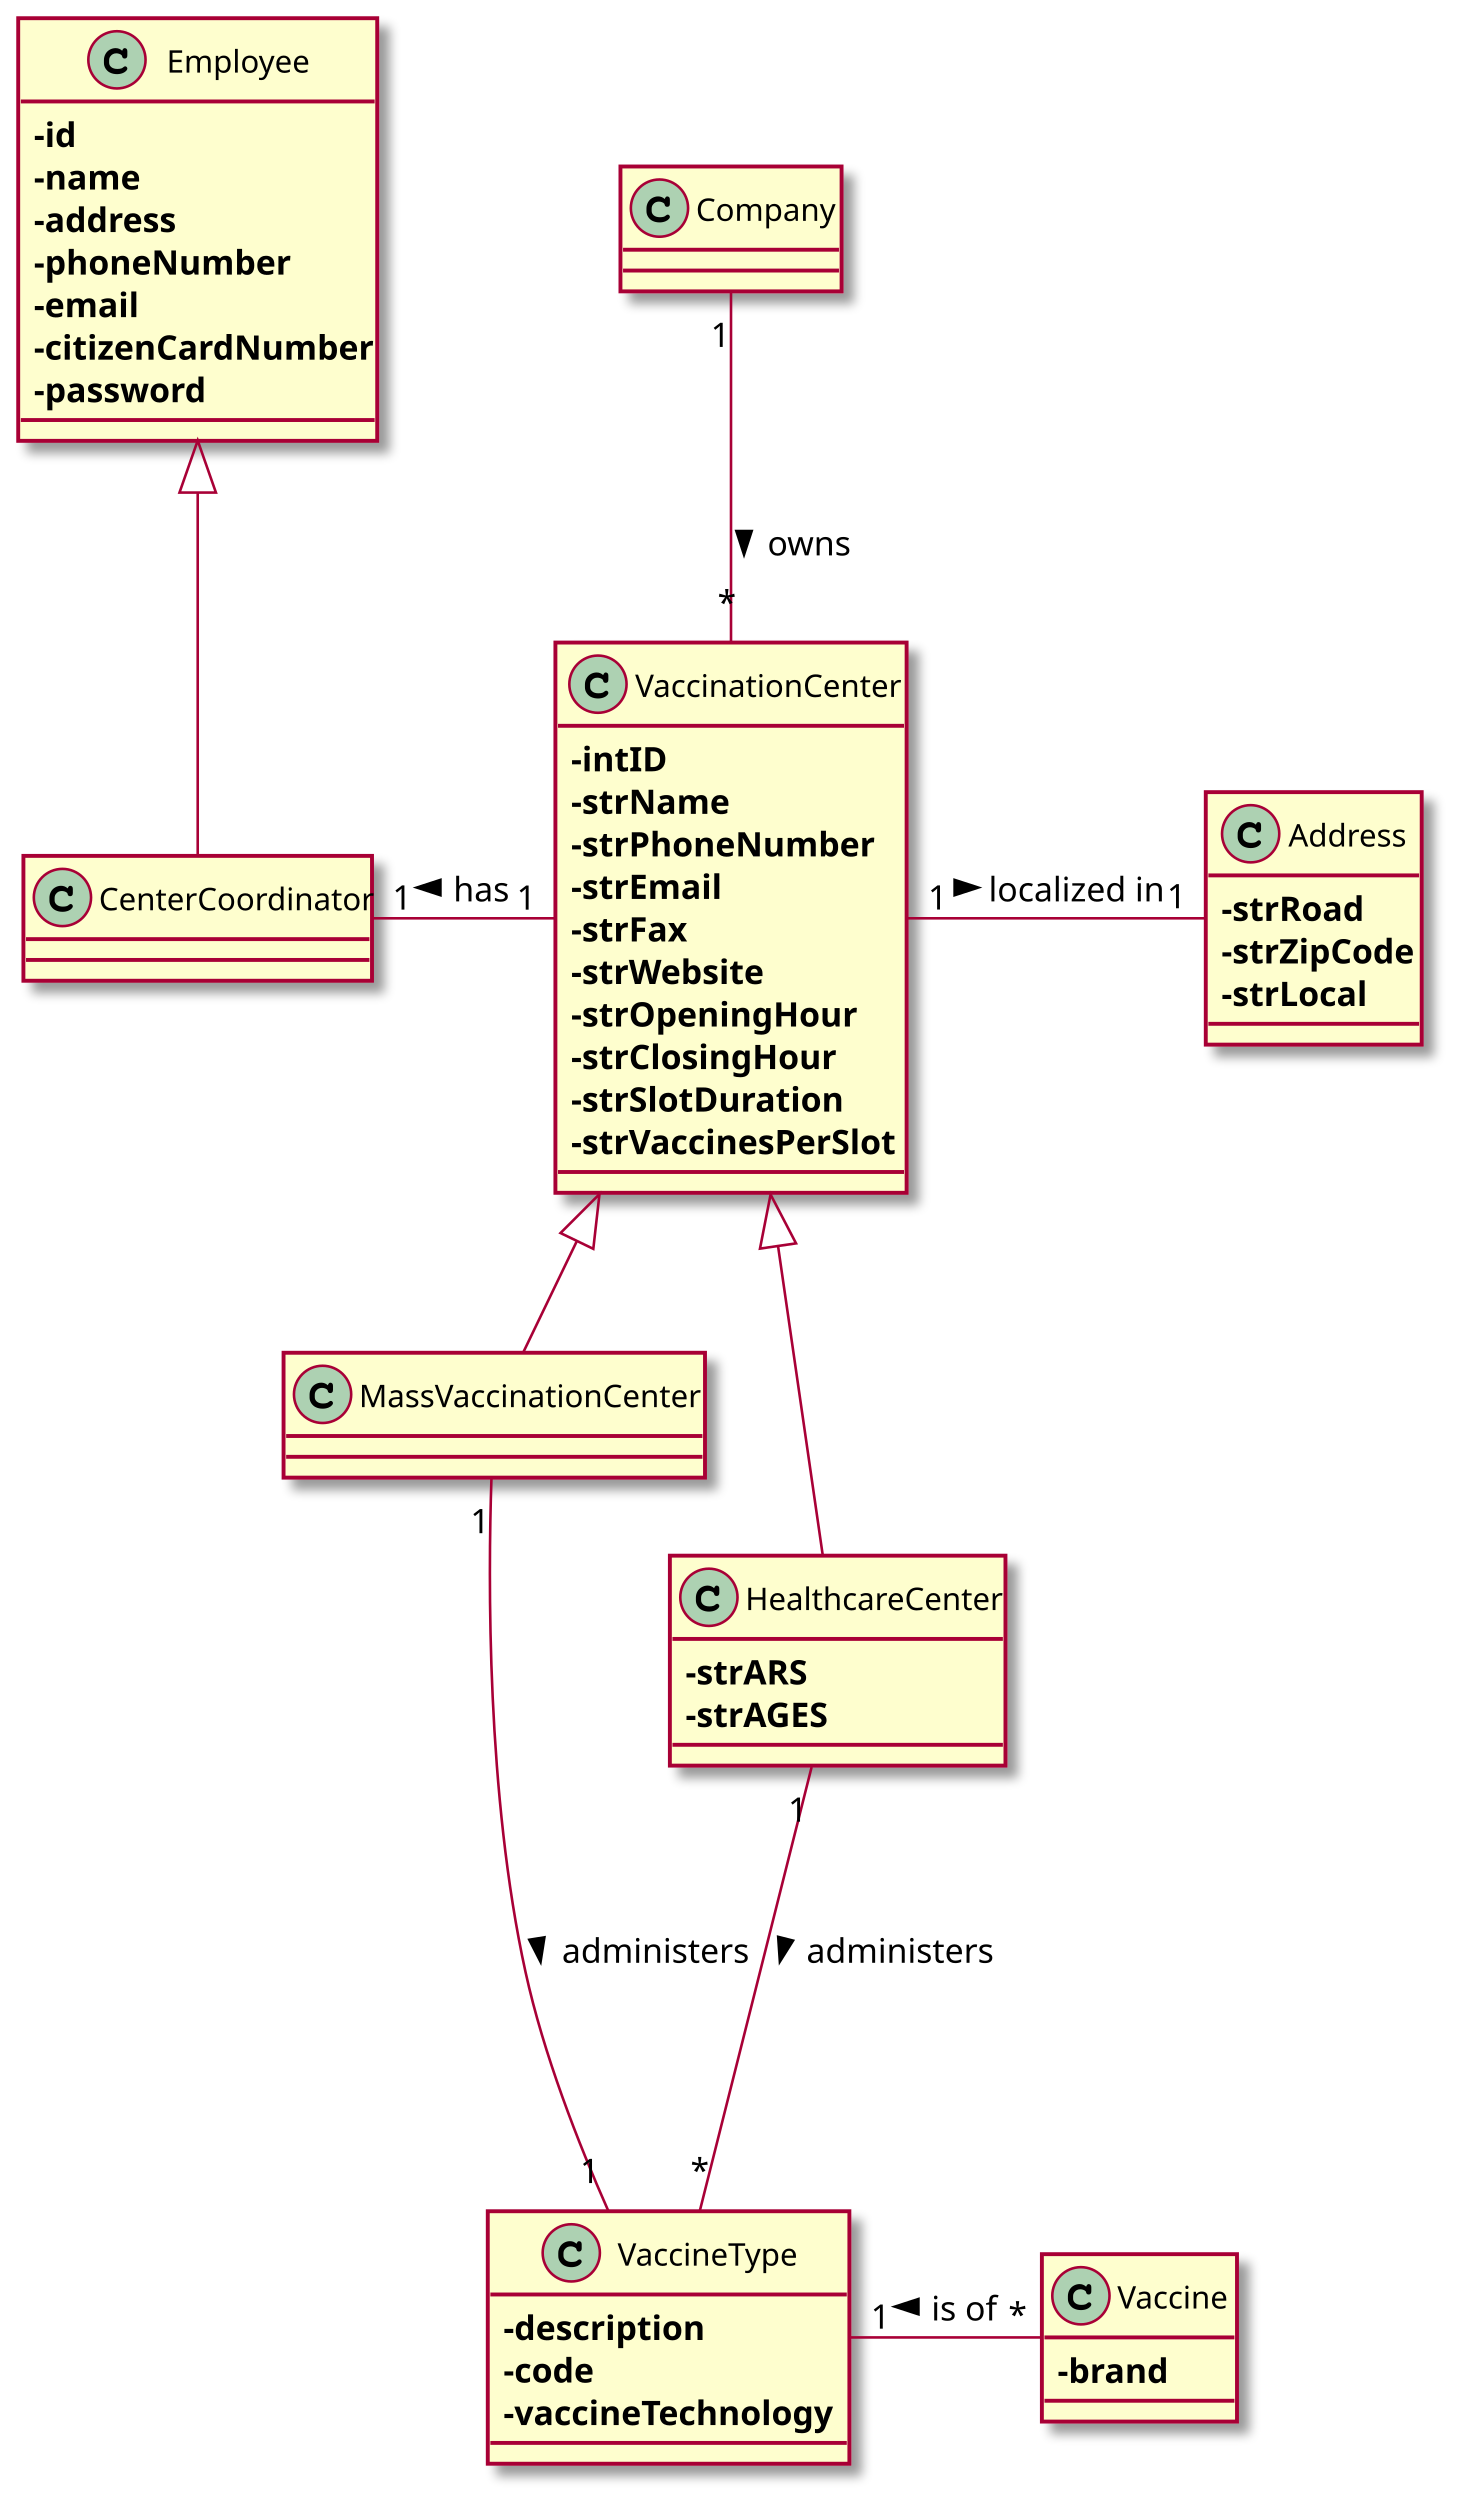
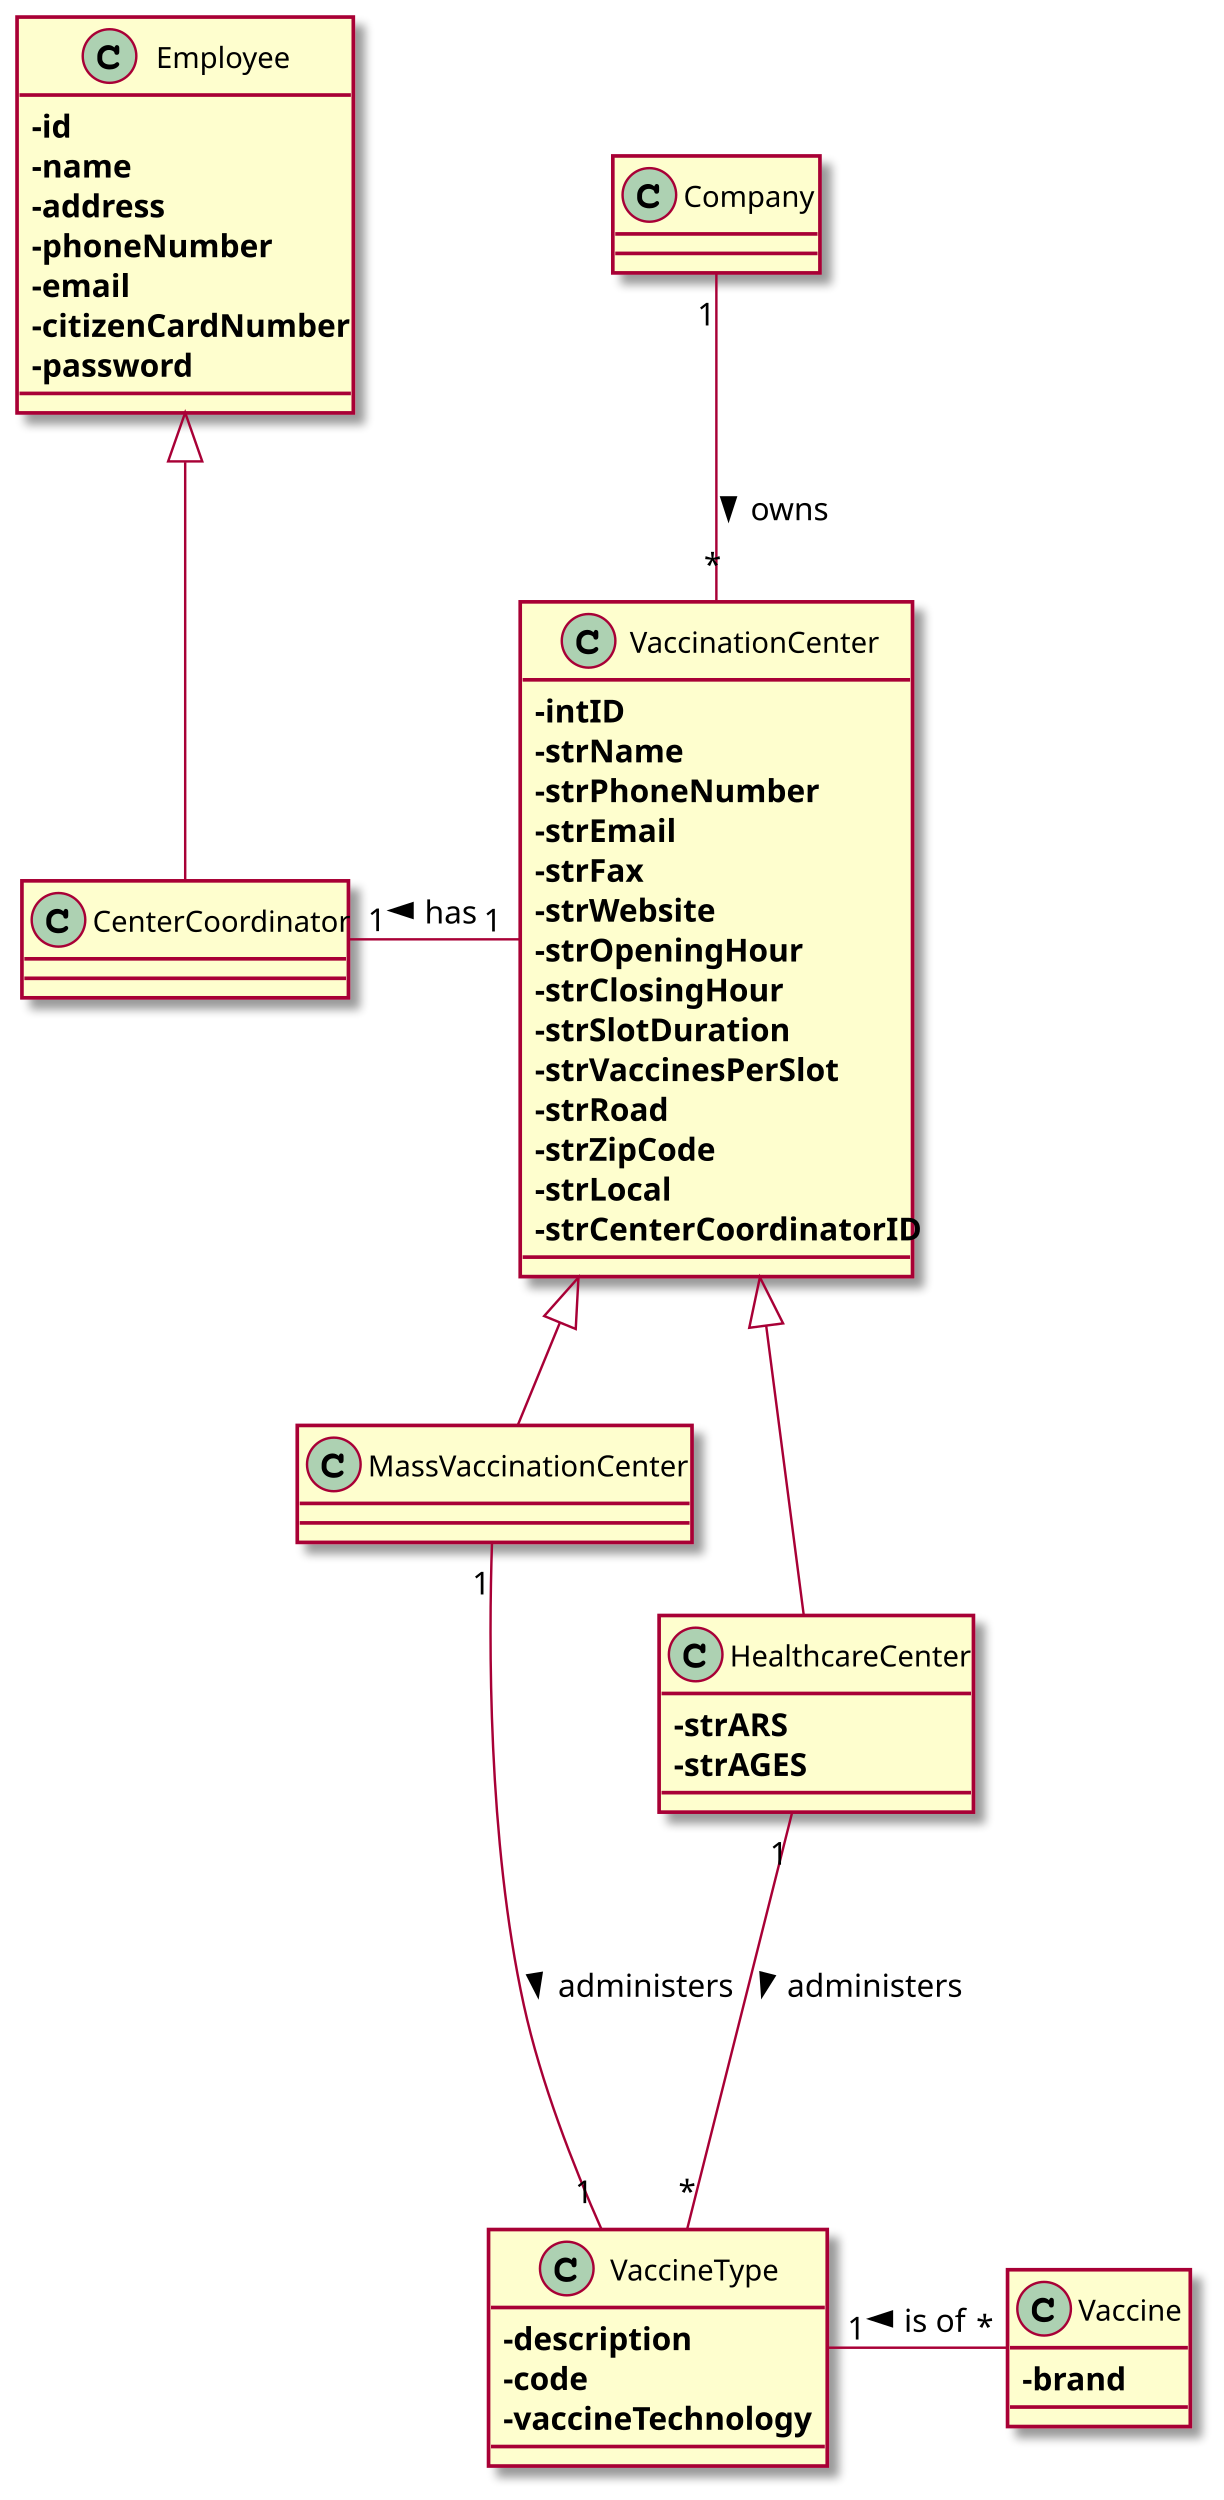
- <svg xmlns="http://www.w3.org/2000/svg" contentScriptType="application/ecmascript" contentStyleType="text/css" height="961px" preserveAspectRatio="none" style="width:560px;height:961px;background:#FFFFFF;" version="1.1" viewBox="0 0 560 961" width="560px" zoomAndPan="magnify">
+ <svg xmlns="http://www.w3.org/2000/svg" contentScriptType="application/ecmascript" contentStyleType="text/css" height="1026px" preserveAspectRatio="none" style="width:502px;height:1026px;background:#FFFFFF;" version="1.1" viewBox="0 0 502 1026" width="502px" zoomAndPan="magnify">
  <defs>
-     <filter height="300%" id="f4o6ygnw5f8tq" width="300%" x="-1" y="-1">
+     <filter height="300%" id="fnhp51i4h4g7n" width="300%" x="-1" y="-1">
      <feGaussianBlur result="blurOut" stdDeviation="2.0" />
      <feColorMatrix in="blurOut" result="blurOut2" type="matrix" values="0 0 0 0 0 0 0 0 0 0 0 0 0 0 0 0 0 0 .4 0" />
      <feOffset dx="4.0" dy="4.0" in="blurOut2" result="blurOut3" />
      <feBlend in="SourceGraphic" in2="blurOut3" mode="normal" />
    </filter>
  </defs>
  <g>
-     <rect codeLine="4" fill="#FEFECE" filter="url(#f4o6ygnw5f8tq)" height="48" id="Company" style="stroke:#A80036;stroke-width:1.5;" width="85" x="238.5" y="64" />
-     <ellipse cx="253.5" cy="80" fill="#ADD1B2" rx="11" ry="11" style="stroke:#A80036;stroke-width:1.0;" />
-     <path d="M255.5,76.5 Q255.703,76 255.938,75.75 Q256.172,75.5 256.438,75.5 Q256.906,75.5 257.203,75.781 Q257.5,76.062 257.5,76.719 L257.5,78.281 Q257.5,78.938 257.219,79.219 Q256.938,79.5 256.5,79.5 Q256.109,79.5 255.859,79.328 Q255.609,79.156 255.5,78.703 Q255.453,78.391 255.281,78.219 Q254.969,77.891 254.406,77.703 Q253.844,77.5 253.281,77.5 Q252.578,77.5 251.984,77.781 Q251.406,78.062 250.953,78.688 Q250.5,79.312 250.5,80.172 L250.5,81.094 Q250.5,82.125 251.344,82.812 Q252.188,83.5 253.688,83.5 Q254.578,83.5 255.203,83.297 Q255.562,83.188 255.969,82.828 Q256.234,82.625 256.375,82.562 Q256.516,82.5 256.688,82.5 Q257.016,82.5 257.25,82.766 Q257.5,83.016 257.5,83.375 Q257.5,83.719 257.156,84.125 Q256.656,84.719 255.859,85.047 Q254.812,85.5 253.531,85.5 Q252.031,85.5 250.828,84.906 Q249.859,84.438 249.172,83.422 Q248.5,82.406 248.5,81.203 L248.5,80.109 Q248.5,78.859 249.094,77.766 Q249.703,76.672 250.75,76.094 Q251.812,75.5 253,75.5 Q253.719,75.5 254.344,75.75 Q254.969,76 255.5,76.5 Z " fill="#000000" />
-     <text fill="#000000" font-family="sans-serif" font-size="12" lengthAdjust="spacing" textLength="53" x="267.5" y="84.91">Company</text>
-     <line style="stroke:#A80036;stroke-width:1.5;" x1="239.5" x2="322.5" y1="96" y2="96" />
-     <line style="stroke:#A80036;stroke-width:1.5;" x1="239.5" x2="322.5" y1="104" y2="104" />
-     <rect codeLine="6" fill="#FEFECE" filter="url(#f4o6ygnw5f8tq)" height="97.055" id="VaccineType" style="stroke:#A80036;stroke-width:1.5;" width="139" x="187.5" y="850" />
-     <ellipse cx="219.6" cy="866" fill="#ADD1B2" rx="11" ry="11" style="stroke:#A80036;stroke-width:1.0;" />
-     <path d="M221.6,862.5 Q221.803,862 222.037,861.75 Q222.272,861.5 222.537,861.5 Q223.006,861.5 223.303,861.781 Q223.6,862.062 223.6,862.719 L223.6,864.281 Q223.6,864.938 223.319,865.219 Q223.037,865.5 222.6,865.5 Q222.209,865.5 221.959,865.328 Q221.709,865.156 221.6,864.703 Q221.553,864.391 221.381,864.219 Q221.069,863.891 220.506,863.703 Q219.944,863.5 219.381,863.5 Q218.678,863.5 218.084,863.781 Q217.506,864.062 217.053,864.688 Q216.6,865.312 216.6,866.172 L216.6,867.094 Q216.6,868.125 217.444,868.812 Q218.287,869.5 219.787,869.5 Q220.678,869.5 221.303,869.297 Q221.662,869.188 222.069,868.828 Q222.334,868.625 222.475,868.562 Q222.616,868.5 222.787,868.5 Q223.116,868.5 223.35,868.766 Q223.6,869.016 223.6,869.375 Q223.6,869.719 223.256,870.125 Q222.756,870.719 221.959,871.047 Q220.912,871.5 219.631,871.5 Q218.131,871.5 216.928,870.906 Q215.959,870.438 215.272,869.422 Q214.6,868.406 214.6,867.203 L214.6,866.109 Q214.6,864.859 215.194,863.766 Q215.803,862.672 216.85,862.094 Q217.912,861.5 219.1,861.5 Q219.819,861.5 220.444,861.75 Q221.069,862 221.6,862.5 Z " fill="#000000" />
-     <text fill="#000000" font-family="sans-serif" font-size="12" lengthAdjust="spacing" textLength="69" x="237.4" y="870.91">VaccineType</text>
-     <line style="stroke:#A80036;stroke-width:1.5;" x1="188.5" x2="325.5" y1="882" y2="882" />
-     <text fill="#000000" font-family="sans-serif" font-size="13" font-weight="bold" lengthAdjust="spacing" textLength="74" x="193.5" y="899.495">-description</text>
-     <text fill="#000000" font-family="sans-serif" font-size="13" font-weight="bold" lengthAdjust="spacing" textLength="35" x="193.5" y="915.847">-code</text>
-     <text fill="#000000" font-family="sans-serif" font-size="13" font-weight="bold" lengthAdjust="spacing" textLength="127" x="193.5" y="932.198">-vaccineTechnology</text>
-     <line style="stroke:#A80036;stroke-width:1.5;" x1="188.5" x2="325.5" y1="939.055" y2="939.055" />
-     <rect codeLine="12" fill="#FEFECE" filter="url(#f4o6ygnw5f8tq)" height="64.352" id="Vaccine" style="stroke:#A80036;stroke-width:1.5;" width="75" x="400.5" y="866.5" />
-     <ellipse cx="415.5" cy="882.5" fill="#ADD1B2" rx="11" ry="11" style="stroke:#A80036;stroke-width:1.0;" />
-     <path d="M417.5,879 Q417.703,878.5 417.938,878.25 Q418.172,878 418.438,878 Q418.906,878 419.203,878.281 Q419.5,878.562 419.5,879.219 L419.5,880.781 Q419.5,881.438 419.219,881.719 Q418.938,882 418.5,882 Q418.109,882 417.859,881.828 Q417.609,881.656 417.5,881.203 Q417.453,880.891 417.281,880.719 Q416.969,880.391 416.406,880.203 Q415.844,880 415.281,880 Q414.578,880 413.984,880.281 Q413.406,880.562 412.953,881.188 Q412.5,881.812 412.5,882.672 L412.5,883.594 Q412.5,884.625 413.344,885.312 Q414.188,886 415.688,886 Q416.578,886 417.203,885.797 Q417.562,885.688 417.969,885.328 Q418.234,885.125 418.375,885.062 Q418.516,885 418.688,885 Q419.016,885 419.25,885.266 Q419.5,885.516 419.5,885.875 Q419.5,886.219 419.156,886.625 Q418.656,887.219 417.859,887.547 Q416.812,888 415.531,888 Q414.031,888 412.828,887.406 Q411.859,886.938 411.172,885.922 Q410.5,884.906 410.5,883.703 L410.5,882.609 Q410.5,881.359 411.094,880.266 Q411.703,879.172 412.75,878.594 Q413.812,878 415,878 Q415.719,878 416.344,878.25 Q416.969,878.5 417.5,879 Z " fill="#000000" />
-     <text fill="#000000" font-family="sans-serif" font-size="12" lengthAdjust="spacing" textLength="43" x="429.5" y="887.41">Vaccine</text>
-     <line style="stroke:#A80036;stroke-width:1.5;" x1="401.5" x2="474.5" y1="898.5" y2="898.5" />
-     <text fill="#000000" font-family="sans-serif" font-size="13" font-weight="bold" lengthAdjust="spacing" textLength="41" x="406.5" y="915.995">-brand</text>
-     <line style="stroke:#A80036;stroke-width:1.5;" x1="401.5" x2="474.5" y1="922.852" y2="922.852" />
-     <rect codeLine="16" fill="#FEFECE" filter="url(#f4o6ygnw5f8tq)" height="97.055" id="Address" style="stroke:#A80036;stroke-width:1.5;" width="83" x="463.5" y="304.5" />
-     <ellipse cx="480.75" cy="320.5" fill="#ADD1B2" rx="11" ry="11" style="stroke:#A80036;stroke-width:1.0;" />
-     <path d="M482.75,317 Q482.953,316.5 483.188,316.25 Q483.422,316 483.688,316 Q484.156,316 484.453,316.281 Q484.75,316.562 484.75,317.219 L484.75,318.781 Q484.75,319.438 484.469,319.719 Q484.188,320 483.75,320 Q483.359,320 483.109,319.828 Q482.859,319.656 482.75,319.203 Q482.703,318.891 482.531,318.719 Q482.219,318.391 481.656,318.203 Q481.094,318 480.531,318 Q479.828,318 479.234,318.281 Q478.656,318.562 478.203,319.188 Q477.75,319.812 477.75,320.672 L477.75,321.594 Q477.75,322.625 478.594,323.312 Q479.438,324 480.938,324 Q481.828,324 482.453,323.797 Q482.812,323.688 483.219,323.328 Q483.484,323.125 483.625,323.062 Q483.766,323 483.938,323 Q484.266,323 484.5,323.266 Q484.75,323.516 484.75,323.875 Q484.75,324.219 484.406,324.625 Q483.906,325.219 483.109,325.547 Q482.062,326 480.781,326 Q479.281,326 478.078,325.406 Q477.109,324.938 476.422,323.922 Q475.75,322.906 475.75,321.703 L475.75,320.609 Q475.75,319.359 476.344,318.266 Q476.953,317.172 478,316.594 Q479.062,316 480.25,316 Q480.969,316 481.594,316.25 Q482.219,316.5 482.75,317 Z " fill="#000000" />
-     <text fill="#000000" font-family="sans-serif" font-size="12" lengthAdjust="spacing" textLength="46" x="495.25" y="325.41">Address</text>
-     <line style="stroke:#A80036;stroke-width:1.5;" x1="464.5" x2="545.5" y1="336.5" y2="336.5" />
-     <text fill="#000000" font-family="sans-serif" font-size="13" font-weight="bold" lengthAdjust="spacing" textLength="52" x="469.5" y="353.995">-strRoad</text>
-     <text fill="#000000" font-family="sans-serif" font-size="13" font-weight="bold" lengthAdjust="spacing" textLength="71" x="469.5" y="370.347">-strZipCode</text>
-     <text fill="#000000" font-family="sans-serif" font-size="13" font-weight="bold" lengthAdjust="spacing" textLength="54" x="469.5" y="386.698">-strLocal</text>
-     <line style="stroke:#A80036;stroke-width:1.5;" x1="464.5" x2="545.5" y1="393.555" y2="393.555" />
-     <rect codeLine="22" fill="#FEFECE" filter="url(#f4o6ygnw5f8tq)" height="211.516" id="VaccinationCenter" style="stroke:#A80036;stroke-width:1.5;" width="135" x="213.5" y="247" />
-     <ellipse cx="229.85" cy="263" fill="#ADD1B2" rx="11" ry="11" style="stroke:#A80036;stroke-width:1.0;" />
-     <path d="M231.85,259.5 Q232.053,259 232.287,258.75 Q232.522,258.5 232.787,258.5 Q233.256,258.5 233.553,258.781 Q233.85,259.062 233.85,259.719 L233.85,261.281 Q233.85,261.938 233.569,262.219 Q233.287,262.5 232.85,262.5 Q232.459,262.5 232.209,262.328 Q231.959,262.156 231.85,261.703 Q231.803,261.391 231.631,261.219 Q231.319,260.891 230.756,260.703 Q230.194,260.5 229.631,260.5 Q228.928,260.5 228.334,260.781 Q227.756,261.062 227.303,261.688 Q226.85,262.312 226.85,263.172 L226.85,264.094 Q226.85,265.125 227.694,265.812 Q228.537,266.5 230.037,266.5 Q230.928,266.5 231.553,266.297 Q231.912,266.188 232.319,265.828 Q232.584,265.625 232.725,265.562 Q232.866,265.5 233.037,265.5 Q233.366,265.5 233.6,265.766 Q233.85,266.016 233.85,266.375 Q233.85,266.719 233.506,267.125 Q233.006,267.719 232.209,268.047 Q231.162,268.5 229.881,268.5 Q228.381,268.5 227.178,267.906 Q226.209,267.438 225.522,266.422 Q224.85,265.406 224.85,264.203 L224.85,263.109 Q224.85,261.859 225.444,260.766 Q226.053,259.672 227.1,259.094 Q228.162,258.5 229.35,258.5 Q230.069,258.5 230.694,258.75 Q231.319,259 231.85,259.5 Z " fill="#000000" />
-     <text fill="#000000" font-family="sans-serif" font-size="12" lengthAdjust="spacing" textLength="100" x="244.15" y="267.91">VaccinationCenter</text>
-     <line style="stroke:#A80036;stroke-width:1.5;" x1="214.5" x2="347.5" y1="279" y2="279" />
+     <rect codeLine="4" fill="#FEFECE" filter="url(#fnhp51i4h4g7n)" height="48" id="Company" style="stroke:#A80036;stroke-width:1.5;" width="85" x="251.5" y="64" />
+     <ellipse cx="266.5" cy="80" fill="#ADD1B2" rx="11" ry="11" style="stroke:#A80036;stroke-width:1.0;" />
+     <path d="M268.5,76.5 Q268.703,76 268.938,75.75 Q269.172,75.5 269.438,75.5 Q269.906,75.5 270.203,75.781 Q270.5,76.062 270.5,76.719 L270.5,78.281 Q270.5,78.938 270.219,79.219 Q269.938,79.5 269.5,79.5 Q269.109,79.5 268.859,79.328 Q268.609,79.156 268.5,78.703 Q268.453,78.391 268.281,78.219 Q267.969,77.891 267.406,77.703 Q266.844,77.5 266.281,77.5 Q265.578,77.5 264.984,77.781 Q264.406,78.062 263.953,78.688 Q263.5,79.312 263.5,80.172 L263.5,81.094 Q263.5,82.125 264.344,82.812 Q265.188,83.5 266.688,83.5 Q267.578,83.5 268.203,83.297 Q268.562,83.188 268.969,82.828 Q269.234,82.625 269.375,82.562 Q269.516,82.5 269.688,82.5 Q270.016,82.5 270.25,82.766 Q270.5,83.016 270.5,83.375 Q270.5,83.719 270.156,84.125 Q269.656,84.719 268.859,85.047 Q267.812,85.5 266.531,85.5 Q265.031,85.5 263.828,84.906 Q262.859,84.438 262.172,83.422 Q261.5,82.406 261.5,81.203 L261.5,80.109 Q261.5,78.859 262.094,77.766 Q262.703,76.672 263.75,76.094 Q264.812,75.5 266,75.5 Q266.719,75.5 267.344,75.75 Q267.969,76 268.5,76.5 Z " fill="#000000" />
+     <text fill="#000000" font-family="sans-serif" font-size="12" lengthAdjust="spacing" textLength="53" x="280.5" y="84.91">Company</text>
+     <line style="stroke:#A80036;stroke-width:1.5;" x1="252.5" x2="335.5" y1="96" y2="96" />
+     <line style="stroke:#A80036;stroke-width:1.5;" x1="252.5" x2="335.5" y1="104" y2="104" />
+     <rect codeLine="6" fill="#FEFECE" filter="url(#fnhp51i4h4g7n)" height="97.055" id="VaccineType" style="stroke:#A80036;stroke-width:1.5;" width="139" x="200.5" y="915" />
+     <ellipse cx="232.6" cy="931" fill="#ADD1B2" rx="11" ry="11" style="stroke:#A80036;stroke-width:1.0;" />
+     <path d="M234.6,927.5 Q234.803,927 235.037,926.75 Q235.272,926.5 235.537,926.5 Q236.006,926.5 236.303,926.781 Q236.6,927.062 236.6,927.719 L236.6,929.281 Q236.6,929.938 236.319,930.219 Q236.037,930.5 235.6,930.5 Q235.209,930.5 234.959,930.328 Q234.709,930.156 234.6,929.703 Q234.553,929.391 234.381,929.219 Q234.069,928.891 233.506,928.703 Q232.944,928.5 232.381,928.5 Q231.678,928.5 231.084,928.781 Q230.506,929.062 230.053,929.688 Q229.6,930.312 229.6,931.172 L229.6,932.094 Q229.6,933.125 230.444,933.812 Q231.287,934.5 232.787,934.5 Q233.678,934.5 234.303,934.297 Q234.662,934.188 235.069,933.828 Q235.334,933.625 235.475,933.562 Q235.616,933.5 235.787,933.5 Q236.116,933.5 236.35,933.766 Q236.6,934.016 236.6,934.375 Q236.6,934.719 236.256,935.125 Q235.756,935.719 234.959,936.047 Q233.912,936.5 232.631,936.5 Q231.131,936.5 229.928,935.906 Q228.959,935.438 228.272,934.422 Q227.6,933.406 227.6,932.203 L227.6,931.109 Q227.6,929.859 228.194,928.766 Q228.803,927.672 229.85,927.094 Q230.912,926.5 232.1,926.5 Q232.819,926.5 233.444,926.75 Q234.069,927 234.6,927.5 Z " fill="#000000" />
+     <text fill="#000000" font-family="sans-serif" font-size="12" lengthAdjust="spacing" textLength="69" x="250.4" y="935.91">VaccineType</text>
+     <line style="stroke:#A80036;stroke-width:1.5;" x1="201.5" x2="338.5" y1="947" y2="947" />
+     <text fill="#000000" font-family="sans-serif" font-size="13" font-weight="bold" lengthAdjust="spacing" textLength="74" x="206.5" y="964.495">-description</text>
+     <text fill="#000000" font-family="sans-serif" font-size="13" font-weight="bold" lengthAdjust="spacing" textLength="35" x="206.5" y="980.847">-code</text>
+     <text fill="#000000" font-family="sans-serif" font-size="13" font-weight="bold" lengthAdjust="spacing" textLength="127" x="206.5" y="997.198">-vaccineTechnology</text>
+     <line style="stroke:#A80036;stroke-width:1.5;" x1="201.5" x2="338.5" y1="1004.055" y2="1004.055" />
+     <rect codeLine="12" fill="#FEFECE" filter="url(#fnhp51i4h4g7n)" height="64.352" id="Vaccine" style="stroke:#A80036;stroke-width:1.5;" width="75" x="413.5" y="931.5" />
+     <ellipse cx="428.5" cy="947.5" fill="#ADD1B2" rx="11" ry="11" style="stroke:#A80036;stroke-width:1.0;" />
+     <path d="M430.5,944 Q430.703,943.5 430.938,943.25 Q431.172,943 431.438,943 Q431.906,943 432.203,943.281 Q432.5,943.562 432.5,944.219 L432.5,945.781 Q432.5,946.438 432.219,946.719 Q431.938,947 431.5,947 Q431.109,947 430.859,946.828 Q430.609,946.656 430.5,946.203 Q430.453,945.891 430.281,945.719 Q429.969,945.391 429.406,945.203 Q428.844,945 428.281,945 Q427.578,945 426.984,945.281 Q426.406,945.562 425.953,946.188 Q425.5,946.812 425.5,947.672 L425.5,948.594 Q425.5,949.625 426.344,950.312 Q427.188,951 428.688,951 Q429.578,951 430.203,950.797 Q430.562,950.688 430.969,950.328 Q431.234,950.125 431.375,950.062 Q431.516,950 431.688,950 Q432.016,950 432.25,950.266 Q432.5,950.516 432.5,950.875 Q432.5,951.219 432.156,951.625 Q431.656,952.219 430.859,952.547 Q429.812,953 428.531,953 Q427.031,953 425.828,952.406 Q424.859,951.938 424.172,950.922 Q423.5,949.906 423.5,948.703 L423.5,947.609 Q423.5,946.359 424.094,945.266 Q424.703,944.172 425.75,943.594 Q426.812,943 428,943 Q428.719,943 429.344,943.25 Q429.969,943.5 430.5,944 Z " fill="#000000" />
+     <text fill="#000000" font-family="sans-serif" font-size="12" lengthAdjust="spacing" textLength="43" x="442.5" y="952.41">Vaccine</text>
+     <line style="stroke:#A80036;stroke-width:1.5;" x1="414.5" x2="487.5" y1="963.5" y2="963.5" />
+     <text fill="#000000" font-family="sans-serif" font-size="13" font-weight="bold" lengthAdjust="spacing" textLength="41" x="419.5" y="980.995">-brand</text>
+     <line style="stroke:#A80036;stroke-width:1.5;" x1="414.5" x2="487.5" y1="987.852" y2="987.852" />
+     <rect codeLine="16" fill="#FEFECE" filter="url(#fnhp51i4h4g7n)" height="276.922" id="VaccinationCenter" style="stroke:#A80036;stroke-width:1.5;" width="161" x="213.5" y="247" />
+     <ellipse cx="241.55" cy="263" fill="#ADD1B2" rx="11" ry="11" style="stroke:#A80036;stroke-width:1.0;" />
+     <path d="M243.55,259.5 Q243.753,259 243.988,258.75 Q244.222,258.5 244.488,258.5 Q244.956,258.5 245.253,258.781 Q245.55,259.062 245.55,259.719 L245.55,261.281 Q245.55,261.938 245.269,262.219 Q244.988,262.5 244.55,262.5 Q244.159,262.5 243.909,262.328 Q243.659,262.156 243.55,261.703 Q243.503,261.391 243.331,261.219 Q243.019,260.891 242.456,260.703 Q241.894,260.5 241.331,260.5 Q240.628,260.5 240.034,260.781 Q239.456,261.062 239.003,261.688 Q238.55,262.312 238.55,263.172 L238.55,264.094 Q238.55,265.125 239.394,265.812 Q240.238,266.5 241.738,266.5 Q242.628,266.5 243.253,266.297 Q243.613,266.188 244.019,265.828 Q244.284,265.625 244.425,265.562 Q244.566,265.5 244.738,265.5 Q245.066,265.5 245.3,265.766 Q245.55,266.016 245.55,266.375 Q245.55,266.719 245.206,267.125 Q244.706,267.719 243.909,268.047 Q242.863,268.5 241.581,268.5 Q240.081,268.5 238.878,267.906 Q237.909,267.438 237.222,266.422 Q236.55,265.406 236.55,264.203 L236.55,263.109 Q236.55,261.859 237.144,260.766 Q237.753,259.672 238.8,259.094 Q239.863,258.5 241.05,258.5 Q241.769,258.5 242.394,258.75 Q243.019,259 243.55,259.5 Z " fill="#000000" />
+     <text fill="#000000" font-family="sans-serif" font-size="12" lengthAdjust="spacing" textLength="100" x="258.45" y="267.91">VaccinationCenter</text>
+     <line style="stroke:#A80036;stroke-width:1.5;" x1="214.5" x2="373.5" y1="279" y2="279" />
    <text fill="#000000" font-family="sans-serif" font-size="13" font-weight="bold" lengthAdjust="spacing" textLength="33" x="219.5" y="296.495">-intID</text>
    <text fill="#000000" font-family="sans-serif" font-size="13" font-weight="bold" lengthAdjust="spacing" textLength="56" x="219.5" y="312.847">-strName</text>
    <text fill="#000000" font-family="sans-serif" font-size="13" font-weight="bold" lengthAdjust="spacing" textLength="110" x="219.5" y="329.198">-strPhoneNumber</text>
    <text fill="#000000" font-family="sans-serif" font-size="13" font-weight="bold" lengthAdjust="spacing" textLength="55" x="219.5" y="345.55">-strEmail</text>
    <text fill="#000000" font-family="sans-serif" font-size="13" font-weight="bold" lengthAdjust="spacing" textLength="43" x="219.5" y="361.901">-strFax</text>
    <text fill="#000000" font-family="sans-serif" font-size="13" font-weight="bold" lengthAdjust="spacing" textLength="70" x="219.5" y="378.253">-strWebsite</text>
    <text fill="#000000" font-family="sans-serif" font-size="13" font-weight="bold" lengthAdjust="spacing" textLength="103" x="219.5" y="394.604">-strOpeningHour</text>
    <text fill="#000000" font-family="sans-serif" font-size="13" font-weight="bold" lengthAdjust="spacing" textLength="96" x="219.5" y="410.956">-strClosingHour</text>
    <text fill="#000000" font-family="sans-serif" font-size="13" font-weight="bold" lengthAdjust="spacing" textLength="98" x="219.5" y="427.308">-strSlotDuration</text>
    <text fill="#000000" font-family="sans-serif" font-size="13" font-weight="bold" lengthAdjust="spacing" textLength="123" x="219.5" y="443.659">-strVaccinesPerSlot</text>
-     <line style="stroke:#A80036;stroke-width:1.5;" x1="214.5" x2="347.5" y1="450.516" y2="450.516" />
-     <rect codeLine="35" fill="#FEFECE" filter="url(#f4o6ygnw5f8tq)" height="48" id="CenterCoordinator" style="stroke:#A80036;stroke-width:1.5;" width="134" x="9" y="329" />
-     <ellipse cx="24" cy="345" fill="#ADD1B2" rx="11" ry="11" style="stroke:#A80036;stroke-width:1.0;" />
-     <path d="M26,341.5 Q26.203,341 26.438,340.75 Q26.672,340.5 26.938,340.5 Q27.406,340.5 27.703,340.781 Q28,341.062 28,341.719 L28,343.281 Q28,343.938 27.719,344.219 Q27.438,344.5 27,344.5 Q26.609,344.5 26.359,344.328 Q26.109,344.156 26,343.703 Q25.953,343.391 25.781,343.219 Q25.469,342.891 24.906,342.703 Q24.344,342.5 23.781,342.5 Q23.078,342.5 22.484,342.781 Q21.906,343.062 21.453,343.688 Q21,344.312 21,345.172 L21,346.094 Q21,347.125 21.844,347.812 Q22.688,348.5 24.188,348.5 Q25.078,348.5 25.703,348.297 Q26.062,348.188 26.469,347.828 Q26.734,347.625 26.875,347.562 Q27.016,347.5 27.188,347.5 Q27.516,347.5 27.75,347.766 Q28,348.016 28,348.375 Q28,348.719 27.656,349.125 Q27.156,349.719 26.359,350.047 Q25.312,350.5 24.031,350.5 Q22.531,350.5 21.328,349.906 Q20.359,349.438 19.672,348.422 Q19,347.406 19,346.203 L19,345.109 Q19,343.859 19.594,342.766 Q20.203,341.672 21.25,341.094 Q22.312,340.5 23.5,340.5 Q24.219,340.5 24.844,340.75 Q25.469,341 26,341.5 Z " fill="#000000" />
-     <text fill="#000000" font-family="sans-serif" font-size="12" lengthAdjust="spacing" textLength="102" x="38" y="349.91">CenterCoordinator</text>
-     <line style="stroke:#A80036;stroke-width:1.5;" x1="10" x2="142" y1="361" y2="361" />
-     <line style="stroke:#A80036;stroke-width:1.5;" x1="10" x2="142" y1="369" y2="369" />
-     <rect codeLine="38" fill="#FEFECE" filter="url(#f4o6ygnw5f8tq)" height="162.461" id="Employee" style="stroke:#A80036;stroke-width:1.5;" width="138" x="7" y="7" />
+     <text fill="#000000" font-family="sans-serif" font-size="13" font-weight="bold" lengthAdjust="spacing" textLength="52" x="219.5" y="460.011">-strRoad</text>
+     <text fill="#000000" font-family="sans-serif" font-size="13" font-weight="bold" lengthAdjust="spacing" textLength="71" x="219.5" y="476.362">-strZipCode</text>
+     <text fill="#000000" font-family="sans-serif" font-size="13" font-weight="bold" lengthAdjust="spacing" textLength="54" x="219.5" y="492.714">-strLocal</text>
+     <text fill="#000000" font-family="sans-serif" font-size="13" font-weight="bold" lengthAdjust="spacing" textLength="149" x="219.5" y="509.065">-strCenterCoordinatorID</text>
+     <line style="stroke:#A80036;stroke-width:1.5;" x1="214.5" x2="373.5" y1="515.922" y2="515.922" />
+     <rect codeLine="33" fill="#FEFECE" filter="url(#fnhp51i4h4g7n)" height="48" id="CenterCoordinator" style="stroke:#A80036;stroke-width:1.5;" width="134" x="9" y="361.5" />
+     <ellipse cx="24" cy="377.5" fill="#ADD1B2" rx="11" ry="11" style="stroke:#A80036;stroke-width:1.0;" />
+     <path d="M26,374 Q26.203,373.5 26.438,373.25 Q26.672,373 26.938,373 Q27.406,373 27.703,373.281 Q28,373.562 28,374.219 L28,375.781 Q28,376.438 27.719,376.719 Q27.438,377 27,377 Q26.609,377 26.359,376.828 Q26.109,376.656 26,376.203 Q25.953,375.891 25.781,375.719 Q25.469,375.391 24.906,375.203 Q24.344,375 23.781,375 Q23.078,375 22.484,375.281 Q21.906,375.562 21.453,376.188 Q21,376.812 21,377.672 L21,378.594 Q21,379.625 21.844,380.312 Q22.688,381 24.188,381 Q25.078,381 25.703,380.797 Q26.062,380.688 26.469,380.328 Q26.734,380.125 26.875,380.062 Q27.016,380 27.188,380 Q27.516,380 27.75,380.266 Q28,380.516 28,380.875 Q28,381.219 27.656,381.625 Q27.156,382.219 26.359,382.547 Q25.312,383 24.031,383 Q22.531,383 21.328,382.406 Q20.359,381.938 19.672,380.922 Q19,379.906 19,378.703 L19,377.609 Q19,376.359 19.594,375.266 Q20.203,374.172 21.25,373.594 Q22.312,373 23.5,373 Q24.219,373 24.844,373.25 Q25.469,373.5 26,374 Z " fill="#000000" />
+     <text fill="#000000" font-family="sans-serif" font-size="12" lengthAdjust="spacing" textLength="102" x="38" y="382.41">CenterCoordinator</text>
+     <line style="stroke:#A80036;stroke-width:1.5;" x1="10" x2="142" y1="393.5" y2="393.5" />
+     <line style="stroke:#A80036;stroke-width:1.5;" x1="10" x2="142" y1="401.5" y2="401.5" />
+     <rect codeLine="36" fill="#FEFECE" filter="url(#fnhp51i4h4g7n)" height="162.461" id="Employee" style="stroke:#A80036;stroke-width:1.5;" width="138" x="7" y="7" />
    <ellipse cx="44.95" cy="23" fill="#ADD1B2" rx="11" ry="11" style="stroke:#A80036;stroke-width:1.0;" />
    <path d="M46.95,19.5 Q47.153,19 47.388,18.75 Q47.622,18.5 47.888,18.5 Q48.356,18.5 48.653,18.781 Q48.95,19.062 48.95,19.719 L48.95,21.281 Q48.95,21.938 48.669,22.219 Q48.388,22.5 47.95,22.5 Q47.559,22.5 47.309,22.328 Q47.059,22.156 46.95,21.703 Q46.903,21.391 46.731,21.219 Q46.419,20.891 45.856,20.703 Q45.294,20.5 44.731,20.5 Q44.028,20.5 43.434,20.781 Q42.856,21.062 42.403,21.688 Q41.95,22.312 41.95,23.172 L41.95,24.094 Q41.95,25.125 42.794,25.812 Q43.638,26.5 45.138,26.5 Q46.028,26.5 46.653,26.297 Q47.013,26.188 47.419,25.828 Q47.684,25.625 47.825,25.562 Q47.966,25.5 48.138,25.5 Q48.466,25.5 48.7,25.766 Q48.95,26.016 48.95,26.375 Q48.95,26.719 48.606,27.125 Q48.106,27.719 47.309,28.047 Q46.263,28.5 44.981,28.5 Q43.481,28.5 42.278,27.906 Q41.309,27.438 40.622,26.422 Q39.95,25.406 39.95,24.203 L39.95,23.109 Q39.95,21.859 40.544,20.766 Q41.153,19.672 42.2,19.094 Q43.263,18.5 44.45,18.5 Q45.169,18.5 45.794,18.75 Q46.419,19 46.95,19.5 Z " fill="#000000" />
    <text fill="#000000" font-family="sans-serif" font-size="12" lengthAdjust="spacing" textLength="55" x="64.05" y="27.91">Employee</text>
    <line style="stroke:#A80036;stroke-width:1.5;" x1="8" x2="144" y1="39" y2="39" />
    <text fill="#000000" font-family="sans-serif" font-size="13" font-weight="bold" lengthAdjust="spacing" textLength="16" x="13" y="56.495">-id</text>
    <text fill="#000000" font-family="sans-serif" font-size="13" font-weight="bold" lengthAdjust="spacing" textLength="40" x="13" y="72.847">-name</text>
    <text fill="#000000" font-family="sans-serif" font-size="13" font-weight="bold" lengthAdjust="spacing" textLength="53" x="13" y="89.198">-address</text>
    <text fill="#000000" font-family="sans-serif" font-size="13" font-weight="bold" lengthAdjust="spacing" textLength="94" x="13" y="105.55">-phoneNumber</text>
    <text fill="#000000" font-family="sans-serif" font-size="13" font-weight="bold" lengthAdjust="spacing" textLength="40" x="13" y="121.901">-email</text>
    <text fill="#000000" font-family="sans-serif" font-size="13" font-weight="bold" lengthAdjust="spacing" textLength="126" x="13" y="138.253">-citizenCardNumber</text>
    <text fill="#000000" font-family="sans-serif" font-size="13" font-weight="bold" lengthAdjust="spacing" textLength="64" x="13" y="154.605">-password</text>
    <line style="stroke:#A80036;stroke-width:1.5;" x1="8" x2="144" y1="161.461" y2="161.461" />
-     <rect codeLine="48" fill="#FEFECE" filter="url(#f4o6ygnw5f8tq)" height="48" id="MassVaccinationCenter" style="stroke:#A80036;stroke-width:1.5;" width="162" x="109" y="520" />
-     <ellipse cx="124" cy="536" fill="#ADD1B2" rx="11" ry="11" style="stroke:#A80036;stroke-width:1.0;" />
-     <path d="M126,532.5 Q126.203,532 126.438,531.75 Q126.672,531.5 126.938,531.5 Q127.406,531.5 127.703,531.781 Q128,532.062 128,532.719 L128,534.281 Q128,534.938 127.719,535.219 Q127.438,535.5 127,535.5 Q126.609,535.5 126.359,535.328 Q126.109,535.156 126,534.703 Q125.953,534.391 125.781,534.219 Q125.469,533.891 124.906,533.703 Q124.344,533.5 123.781,533.5 Q123.078,533.5 122.484,533.781 Q121.906,534.062 121.453,534.688 Q121,535.312 121,536.172 L121,537.094 Q121,538.125 121.844,538.812 Q122.688,539.5 124.188,539.5 Q125.078,539.5 125.703,539.297 Q126.062,539.188 126.469,538.828 Q126.734,538.625 126.875,538.562 Q127.016,538.5 127.188,538.5 Q127.516,538.5 127.75,538.766 Q128,539.016 128,539.375 Q128,539.719 127.656,540.125 Q127.156,540.719 126.359,541.047 Q125.312,541.5 124.031,541.5 Q122.531,541.5 121.328,540.906 Q120.359,540.438 119.672,539.422 Q119,538.406 119,537.203 L119,536.109 Q119,534.859 119.594,533.766 Q120.203,532.672 121.25,532.094 Q122.312,531.5 123.5,531.5 Q124.219,531.5 124.844,531.75 Q125.469,532 126,532.5 Z " fill="#000000" />
-     <text fill="#000000" font-family="sans-serif" font-size="12" lengthAdjust="spacing" textLength="130" x="138" y="540.91">MassVaccinationCenter</text>
-     <line style="stroke:#A80036;stroke-width:1.5;" x1="110" x2="270" y1="552" y2="552" />
-     <line style="stroke:#A80036;stroke-width:1.5;" x1="110" x2="270" y1="560" y2="560" />
-     <rect codeLine="52" fill="#FEFECE" filter="url(#f4o6ygnw5f8tq)" height="80.703" id="HealthcareCenter" style="stroke:#A80036;stroke-width:1.5;" width="129" x="257.5" y="598" />
-     <ellipse cx="272.5" cy="614" fill="#ADD1B2" rx="11" ry="11" style="stroke:#A80036;stroke-width:1.0;" />
-     <path d="M274.5,610.5 Q274.703,610 274.938,609.75 Q275.172,609.5 275.438,609.5 Q275.906,609.5 276.203,609.781 Q276.5,610.062 276.5,610.719 L276.5,612.281 Q276.5,612.938 276.219,613.219 Q275.938,613.5 275.5,613.5 Q275.109,613.5 274.859,613.328 Q274.609,613.156 274.5,612.703 Q274.453,612.391 274.281,612.219 Q273.969,611.891 273.406,611.703 Q272.844,611.5 272.281,611.5 Q271.578,611.5 270.984,611.781 Q270.406,612.062 269.953,612.688 Q269.5,613.312 269.5,614.172 L269.5,615.094 Q269.5,616.125 270.344,616.812 Q271.188,617.5 272.688,617.5 Q273.578,617.5 274.203,617.297 Q274.562,617.188 274.969,616.828 Q275.234,616.625 275.375,616.562 Q275.516,616.5 275.688,616.5 Q276.016,616.5 276.25,616.766 Q276.5,617.016 276.5,617.375 Q276.5,617.719 276.156,618.125 Q275.656,618.719 274.859,619.047 Q273.812,619.5 272.531,619.5 Q271.031,619.5 269.828,618.906 Q268.859,618.438 268.172,617.422 Q267.5,616.406 267.5,615.203 L267.5,614.109 Q267.5,612.859 268.094,611.766 Q268.703,610.672 269.75,610.094 Q270.812,609.5 272,609.5 Q272.719,609.5 273.344,609.75 Q273.969,610 274.5,610.5 Z " fill="#000000" />
-     <text fill="#000000" font-family="sans-serif" font-size="12" lengthAdjust="spacing" textLength="97" x="286.5" y="618.91">HealthcareCenter</text>
-     <line style="stroke:#A80036;stroke-width:1.5;" x1="258.5" x2="385.5" y1="630" y2="630" />
-     <text fill="#000000" font-family="sans-serif" font-size="13" font-weight="bold" lengthAdjust="spacing" textLength="46" x="263.5" y="647.495">-strARS</text>
-     <text fill="#000000" font-family="sans-serif" font-size="13" font-weight="bold" lengthAdjust="spacing" textLength="55" x="263.5" y="663.847">-strAGES</text>
-     <line style="stroke:#A80036;stroke-width:1.5;" x1="258.5" x2="385.5" y1="670.703" y2="670.703" />
-     <path d="M76,189.51 C76,240.32 76,297.66 76,328.82 " fill="none" id="Employee-backto-CenterCoordinator" style="stroke:#A80036;stroke-width:1.0;" />
-     <polygon fill="none" points="69,189.34,76,169.34,83,189.34,69,189.34" style="stroke:#A80036;stroke-width:1.0;" />
-     <path d="M221.65,477.26 C213.88,493.4 206.71,508.3 201.16,519.82 " fill="none" id="VaccinationCenter-backto-MassVaccinationCenter" style="stroke:#A80036;stroke-width:1.0;" />
-     <polygon fill="none" points="215.46,473.98,230.44,459,228.07,480.06,215.46,473.98" style="stroke:#A80036;stroke-width:1.0;" />
-     <path d="M299.08,478.99 C305.28,521.89 311.78,566.85 316.27,597.89 " fill="none" id="VaccinationCenter-backto-HealthcareCenter" style="stroke:#A80036;stroke-width:1.0;" />
-     <polygon fill="none" points="292.14,479.96,296.21,459.16,306,477.95,292.14,479.96" style="stroke:#A80036;stroke-width:1.0;" />
-     <path codeLine="57" d="M281,112.34 C281,142.57 281,197.28 281,246.8 " fill="none" id="Company-VaccinationCenter" style="stroke:#A80036;stroke-width:1.0;" />
-     <polygon fill="#000000" points="286,213.176,288.939,204.131,283.061,204.131,286,213.176" style="stroke:#000000;stroke-width:1.0;" />
-     <text fill="#000000" font-family="sans-serif" font-size="13" lengthAdjust="spacing" textLength="30" x="295" y="213.495">owns</text>
-     <text fill="#000000" font-family="sans-serif" font-size="13" lengthAdjust="spacing" textLength="7" x="273.191" y="133.354">1</text>
-     <text fill="#000000" font-family="sans-serif" font-size="13" lengthAdjust="spacing" textLength="5" x="275.824" y="236.295">*</text>
-     <path codeLine="58" d="M143.12,353 C165.66,353 190.8,353 213.37,353 " fill="none" id="CenterCoordinator-VaccinationCenter" style="stroke:#A80036;stroke-width:1.0;" />
-     <polygon fill="#000000" points="160.25,341.176,169.295,344.115,169.295,338.237,160.25,341.176" style="stroke:#000000;stroke-width:1.0;" />
-     <text fill="#000000" font-family="sans-serif" font-size="13" lengthAdjust="spacing" textLength="21" x="174.25" y="346.495">has</text>
-     <text fill="#000000" font-family="sans-serif" font-size="13" lengthAdjust="spacing" textLength="7" x="150.844" y="349.639">1</text>
-     <text fill="#000000" font-family="sans-serif" font-size="13" lengthAdjust="spacing" textLength="7" x="198.59" y="349.666">1</text>
-     <path codeLine="59" d="M348.51,353 C385.87,353 431.11,353 463.32,353 " fill="none" id="VaccinationCenter-Address" style="stroke:#A80036;stroke-width:1.0;" />
-     <polygon fill="#000000" points="376,341.176,366.955,338.237,366.955,344.115,376,341.176" style="stroke:#000000;stroke-width:1.0;" />
-     <text fill="#000000" font-family="sans-serif" font-size="13" lengthAdjust="spacing" textLength="65" x="380" y="346.495">localized in</text>
-     <text fill="#000000" font-family="sans-serif" font-size="13" lengthAdjust="spacing" textLength="7" x="356.721" y="349.618">1</text>
-     <text fill="#000000" font-family="sans-serif" font-size="13" lengthAdjust="spacing" textLength="7" x="448.555" y="349.146">1</text>
-     <path codeLine="60" d="M188.92,568.02 C187.6,607.44 187.12,690.17 202,758 C208.94,789.66 222.14,823.52 233.87,849.95 " fill="none" id="MassVaccinationCenter-VaccineType" style="stroke:#A80036;stroke-width:1.0;" />
-     <polygon fill="#000000" points="207.787,754.113,209.265,744.718,203.461,745.644,207.787,754.113" style="stroke:#000000;stroke-width:1.0;" />
-     <text fill="#000000" font-family="sans-serif" font-size="13" lengthAdjust="spacing" textLength="67" x="216" y="754.495">administers</text>
-     <text fill="#000000" font-family="sans-serif" font-size="13" lengthAdjust="spacing" textLength="7" x="180.804" y="589.363">1</text>
-     <text fill="#000000" font-family="sans-serif" font-size="13" lengthAdjust="spacing" textLength="7" x="222.959" y="839.161">1</text>
-     <path codeLine="61" d="M311.99,679.25 C300.41,725.19 281.38,800.74 269.02,849.81 " fill="none" id="HealthcareCenter-VaccineType" style="stroke:#A80036;stroke-width:1.0;" />
-     <polygon fill="#000000" points="299.779,754.024,304.838,745.971,299.138,744.535,299.779,754.024" style="stroke:#000000;stroke-width:1.0;" />
-     <text fill="#000000" font-family="sans-serif" font-size="13" lengthAdjust="spacing" textLength="67" x="310" y="754.495">administers</text>
-     <text fill="#000000" font-family="sans-serif" font-size="13" lengthAdjust="spacing" textLength="7" x="302.921" y="700.26">1</text>
-     <text fill="#000000" font-family="sans-serif" font-size="13" lengthAdjust="spacing" textLength="5" x="265.418" y="839.001">*</text>
-     <path codeLine="62" d="M326.72,898.5 C351.82,898.5 379.17,898.5 400.47,898.5 " fill="none" id="VaccineType-Vaccine" style="stroke:#A80036;stroke-width:1.0;" />
-     <polygon fill="#000000" points="344,886.676,353.045,889.615,353.045,883.737,344,886.676" style="stroke:#000000;stroke-width:1.0;" />
-     <text fill="#000000" font-family="sans-serif" font-size="13" lengthAdjust="spacing" textLength="24" x="358" y="891.995">is of</text>
-     <text fill="#000000" font-family="sans-serif" font-size="13" lengthAdjust="spacing" textLength="7" x="334.728" y="895.136">1</text>
-     <text fill="#000000" font-family="sans-serif" font-size="13" lengthAdjust="spacing" textLength="5" x="387.589" y="894.42">*</text>
+     <rect codeLine="46" fill="#FEFECE" filter="url(#fnhp51i4h4g7n)" height="48" id="MassVaccinationCenter" style="stroke:#A80036;stroke-width:1.5;" width="162" x="122" y="585" />
+     <ellipse cx="137" cy="601" fill="#ADD1B2" rx="11" ry="11" style="stroke:#A80036;stroke-width:1.0;" />
+     <path d="M139,597.5 Q139.203,597 139.438,596.75 Q139.672,596.5 139.938,596.5 Q140.406,596.5 140.703,596.781 Q141,597.062 141,597.719 L141,599.281 Q141,599.938 140.719,600.219 Q140.438,600.5 140,600.5 Q139.609,600.5 139.359,600.328 Q139.109,600.156 139,599.703 Q138.953,599.391 138.781,599.219 Q138.469,598.891 137.906,598.703 Q137.344,598.5 136.781,598.5 Q136.078,598.5 135.484,598.781 Q134.906,599.062 134.453,599.688 Q134,600.312 134,601.172 L134,602.094 Q134,603.125 134.844,603.812 Q135.688,604.5 137.188,604.5 Q138.078,604.5 138.703,604.297 Q139.062,604.188 139.469,603.828 Q139.734,603.625 139.875,603.562 Q140.016,603.5 140.188,603.5 Q140.516,603.5 140.75,603.766 Q141,604.016 141,604.375 Q141,604.719 140.656,605.125 Q140.156,605.719 139.359,606.047 Q138.312,606.5 137.031,606.5 Q135.531,606.5 134.328,605.906 Q133.359,605.438 132.672,604.422 Q132,603.406 132,602.203 L132,601.109 Q132,599.859 132.594,598.766 Q133.203,597.672 134.25,597.094 Q135.312,596.5 136.5,596.5 Q137.219,596.5 137.844,596.75 Q138.469,597 139,597.5 Z " fill="#000000" />
+     <text fill="#000000" font-family="sans-serif" font-size="12" lengthAdjust="spacing" textLength="130" x="151" y="605.91">MassVaccinationCenter</text>
+     <line style="stroke:#A80036;stroke-width:1.5;" x1="123" x2="283" y1="617" y2="617" />
+     <line style="stroke:#A80036;stroke-width:1.5;" x1="123" x2="283" y1="625" y2="625" />
+     <rect codeLine="50" fill="#FEFECE" filter="url(#fnhp51i4h4g7n)" height="80.703" id="HealthcareCenter" style="stroke:#A80036;stroke-width:1.5;" width="129" x="270.5" y="663" />
+     <ellipse cx="285.5" cy="679" fill="#ADD1B2" rx="11" ry="11" style="stroke:#A80036;stroke-width:1.0;" />
+     <path d="M287.5,675.5 Q287.703,675 287.938,674.75 Q288.172,674.5 288.438,674.5 Q288.906,674.5 289.203,674.781 Q289.5,675.062 289.5,675.719 L289.5,677.281 Q289.5,677.938 289.219,678.219 Q288.938,678.5 288.5,678.5 Q288.109,678.5 287.859,678.328 Q287.609,678.156 287.5,677.703 Q287.453,677.391 287.281,677.219 Q286.969,676.891 286.406,676.703 Q285.844,676.5 285.281,676.5 Q284.578,676.5 283.984,676.781 Q283.406,677.062 282.953,677.688 Q282.5,678.312 282.5,679.172 L282.5,680.094 Q282.5,681.125 283.344,681.812 Q284.188,682.5 285.688,682.5 Q286.578,682.5 287.203,682.297 Q287.562,682.188 287.969,681.828 Q288.234,681.625 288.375,681.562 Q288.516,681.5 288.688,681.5 Q289.016,681.5 289.25,681.766 Q289.5,682.016 289.5,682.375 Q289.5,682.719 289.156,683.125 Q288.656,683.719 287.859,684.047 Q286.812,684.5 285.531,684.5 Q284.031,684.5 282.828,683.906 Q281.859,683.438 281.172,682.422 Q280.5,681.406 280.5,680.203 L280.5,679.109 Q280.5,677.859 281.094,676.766 Q281.703,675.672 282.75,675.094 Q283.812,674.5 285,674.5 Q285.719,674.5 286.344,674.75 Q286.969,675 287.5,675.5 Z " fill="#000000" />
+     <text fill="#000000" font-family="sans-serif" font-size="12" lengthAdjust="spacing" textLength="97" x="299.5" y="683.91">HealthcareCenter</text>
+     <line style="stroke:#A80036;stroke-width:1.5;" x1="271.5" x2="398.5" y1="695" y2="695" />
+     <text fill="#000000" font-family="sans-serif" font-size="13" font-weight="bold" lengthAdjust="spacing" textLength="46" x="276.5" y="712.495">-strARS</text>
+     <text fill="#000000" font-family="sans-serif" font-size="13" font-weight="bold" lengthAdjust="spacing" textLength="55" x="276.5" y="728.847">-strAGES</text>
+     <line style="stroke:#A80036;stroke-width:1.5;" x1="271.5" x2="398.5" y1="735.703" y2="735.703" />
+     <path d="M76,189.65 C76,251.05 76,324.59 76,361.28 " fill="none" id="Employee-backto-CenterCoordinator" style="stroke:#A80036;stroke-width:1.0;" />
+     <polygon fill="none" points="69,189.36,76,169.36,83,189.36,69,189.36" style="stroke:#A80036;stroke-width:1.0;" />
+     <path d="M229.71,542.98 C223.11,559.06 217.14,573.57 212.54,584.79 " fill="none" id="VaccinationCenter-backto-MassVaccinationCenter" style="stroke:#A80036;stroke-width:1.0;" />
+     <polygon fill="none" points="223.33,540.1,237.4,524.26,236.28,545.42,223.33,540.1" style="stroke:#A80036;stroke-width:1.0;" />
+     <path d="M314.44,544.06 C320.17,588.19 325.9,632.36 329.85,662.81 " fill="none" id="VaccinationCenter-backto-HealthcareCenter" style="stroke:#A80036;stroke-width:1.0;" />
+     <polygon fill="none" points="307.5,544.92,311.86,524.18,321.38,543.12,307.5,544.92" style="stroke:#A80036;stroke-width:1.0;" />
+     <path codeLine="55" d="M294,112.19 C294,141.71 294,195.13 294,246.87 " fill="none" id="Company-VaccinationCenter" style="stroke:#A80036;stroke-width:1.0;" />
+     <polygon fill="#000000" points="299,213.176,301.939,204.131,296.061,204.131,299,213.176" style="stroke:#000000;stroke-width:1.0;" />
+     <text fill="#000000" font-family="sans-serif" font-size="13" lengthAdjust="spacing" textLength="30" x="308" y="213.495">owns</text>
+     <text fill="#000000" font-family="sans-serif" font-size="13" lengthAdjust="spacing" textLength="7" x="286.147" y="133.574">1</text>
+     <text fill="#000000" font-family="sans-serif" font-size="13" lengthAdjust="spacing" textLength="5" x="288.863" y="236.358">*</text>
+     <path codeLine="56" d="M143.19,385.5 C165.33,385.5 190.19,385.5 213.24,385.5 " fill="none" id="CenterCoordinator-VaccinationCenter" style="stroke:#A80036;stroke-width:1.0;" />
+     <polygon fill="#000000" points="160.25,373.676,169.295,376.615,169.295,370.737,160.25,373.676" style="stroke:#000000;stroke-width:1.0;" />
+     <text fill="#000000" font-family="sans-serif" font-size="13" lengthAdjust="spacing" textLength="21" x="174.25" y="378.995">has</text>
+     <text fill="#000000" font-family="sans-serif" font-size="13" lengthAdjust="spacing" textLength="7" x="150.922" y="382.139">1</text>
+     <text fill="#000000" font-family="sans-serif" font-size="13" lengthAdjust="spacing" textLength="7" x="198.472" y="382.277">1</text>
+     <path codeLine="57" d="M201.92,633.02 C200.6,672.44 200.12,755.17 215,823 C221.94,854.66 235.14,888.52 246.87,914.95 " fill="none" id="MassVaccinationCenter-VaccineType" style="stroke:#A80036;stroke-width:1.0;" />
+     <polygon fill="#000000" points="220.787,819.113,222.265,809.718,216.461,810.644,220.787,819.113" style="stroke:#000000;stroke-width:1.0;" />
+     <text fill="#000000" font-family="sans-serif" font-size="13" lengthAdjust="spacing" textLength="67" x="229" y="819.495">administers</text>
+     <text fill="#000000" font-family="sans-serif" font-size="13" lengthAdjust="spacing" textLength="7" x="193.804" y="654.363">1</text>
+     <text fill="#000000" font-family="sans-serif" font-size="13" lengthAdjust="spacing" textLength="7" x="235.959" y="904.161">1</text>
+     <path codeLine="58" d="M324.99,744.25 C313.41,790.19 294.38,865.74 282.02,914.81 " fill="none" id="HealthcareCenter-VaccineType" style="stroke:#A80036;stroke-width:1.0;" />
+     <polygon fill="#000000" points="312.779,819.024,317.838,810.971,312.138,809.535,312.779,819.024" style="stroke:#000000;stroke-width:1.0;" />
+     <text fill="#000000" font-family="sans-serif" font-size="13" lengthAdjust="spacing" textLength="67" x="323" y="819.495">administers</text>
+     <text fill="#000000" font-family="sans-serif" font-size="13" lengthAdjust="spacing" textLength="7" x="315.921" y="765.26">1</text>
+     <text fill="#000000" font-family="sans-serif" font-size="13" lengthAdjust="spacing" textLength="5" x="278.418" y="904.001">*</text>
+     <path codeLine="59" d="M339.72,963.5 C364.82,963.5 392.17,963.5 413.47,963.5 " fill="none" id="VaccineType-Vaccine" style="stroke:#A80036;stroke-width:1.0;" />
+     <polygon fill="#000000" points="357,951.676,366.045,954.615,366.045,948.737,357,951.676" style="stroke:#000000;stroke-width:1.0;" />
+     <text fill="#000000" font-family="sans-serif" font-size="13" lengthAdjust="spacing" textLength="24" x="371" y="956.995">is of</text>
+     <text fill="#000000" font-family="sans-serif" font-size="13" lengthAdjust="spacing" textLength="7" x="347.728" y="960.136">1</text>
+     <text fill="#000000" font-family="sans-serif" font-size="13" lengthAdjust="spacing" textLength="5" x="400.589" y="959.42">*</text>
  </g>
</svg>
